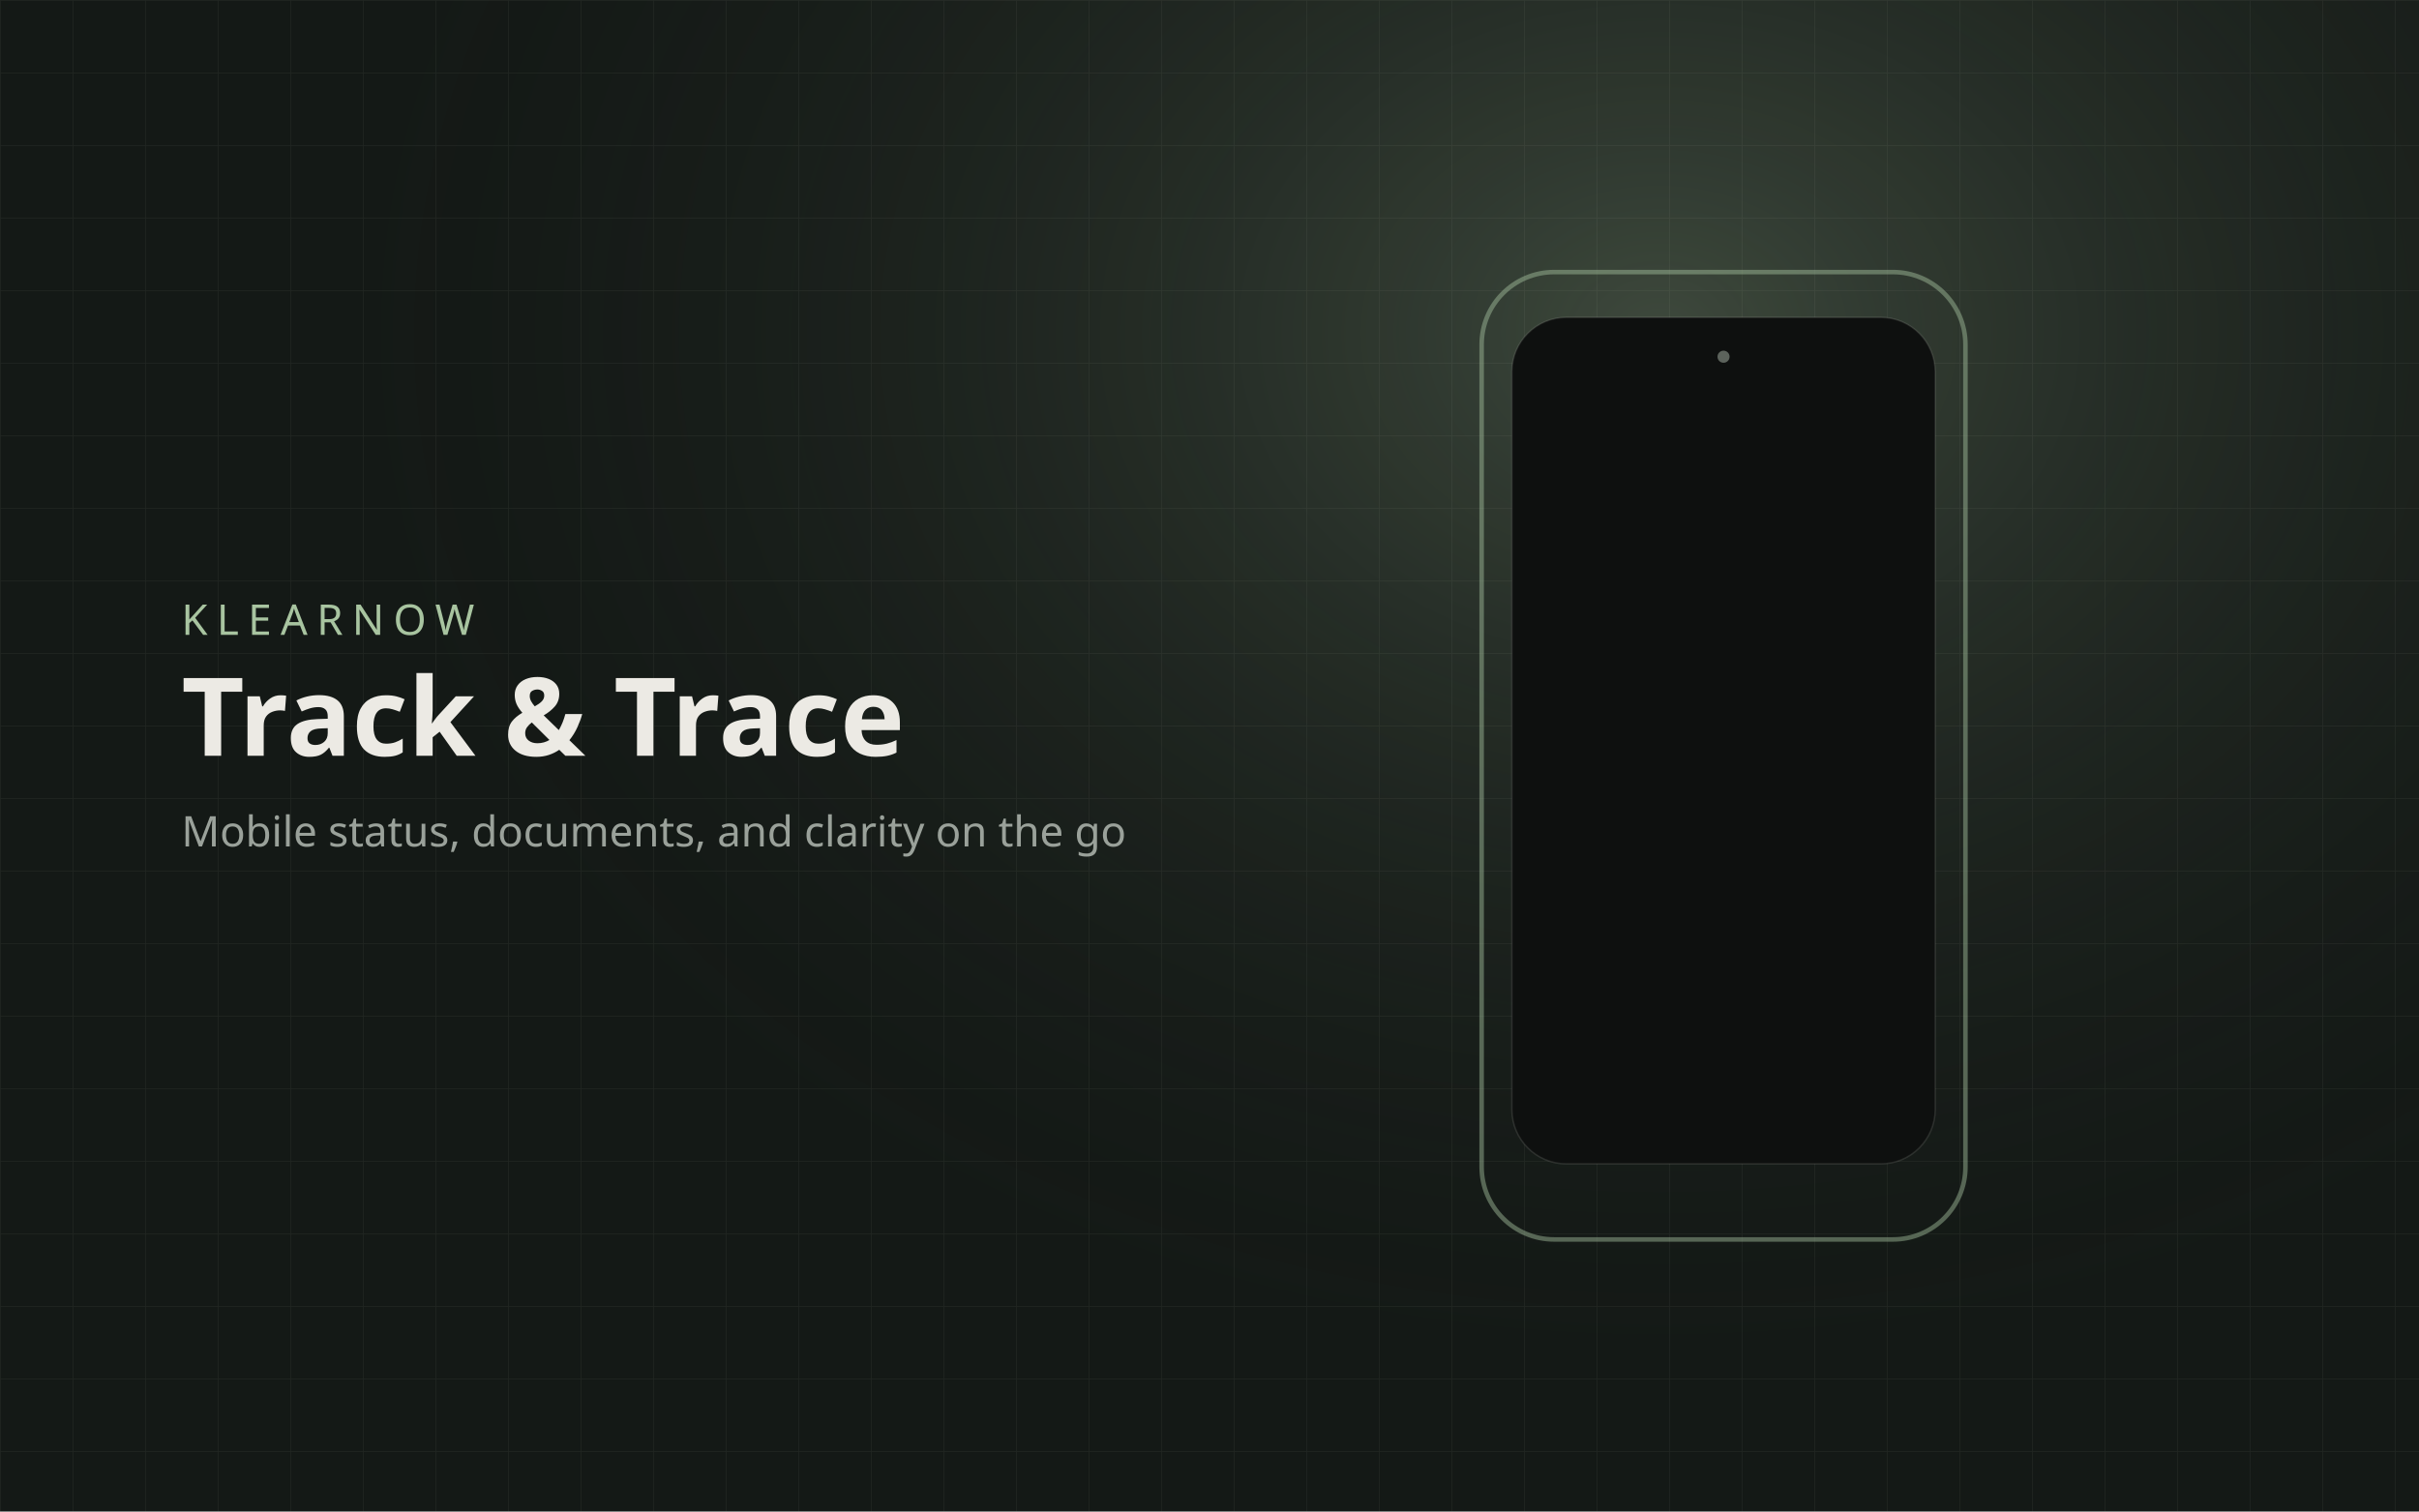
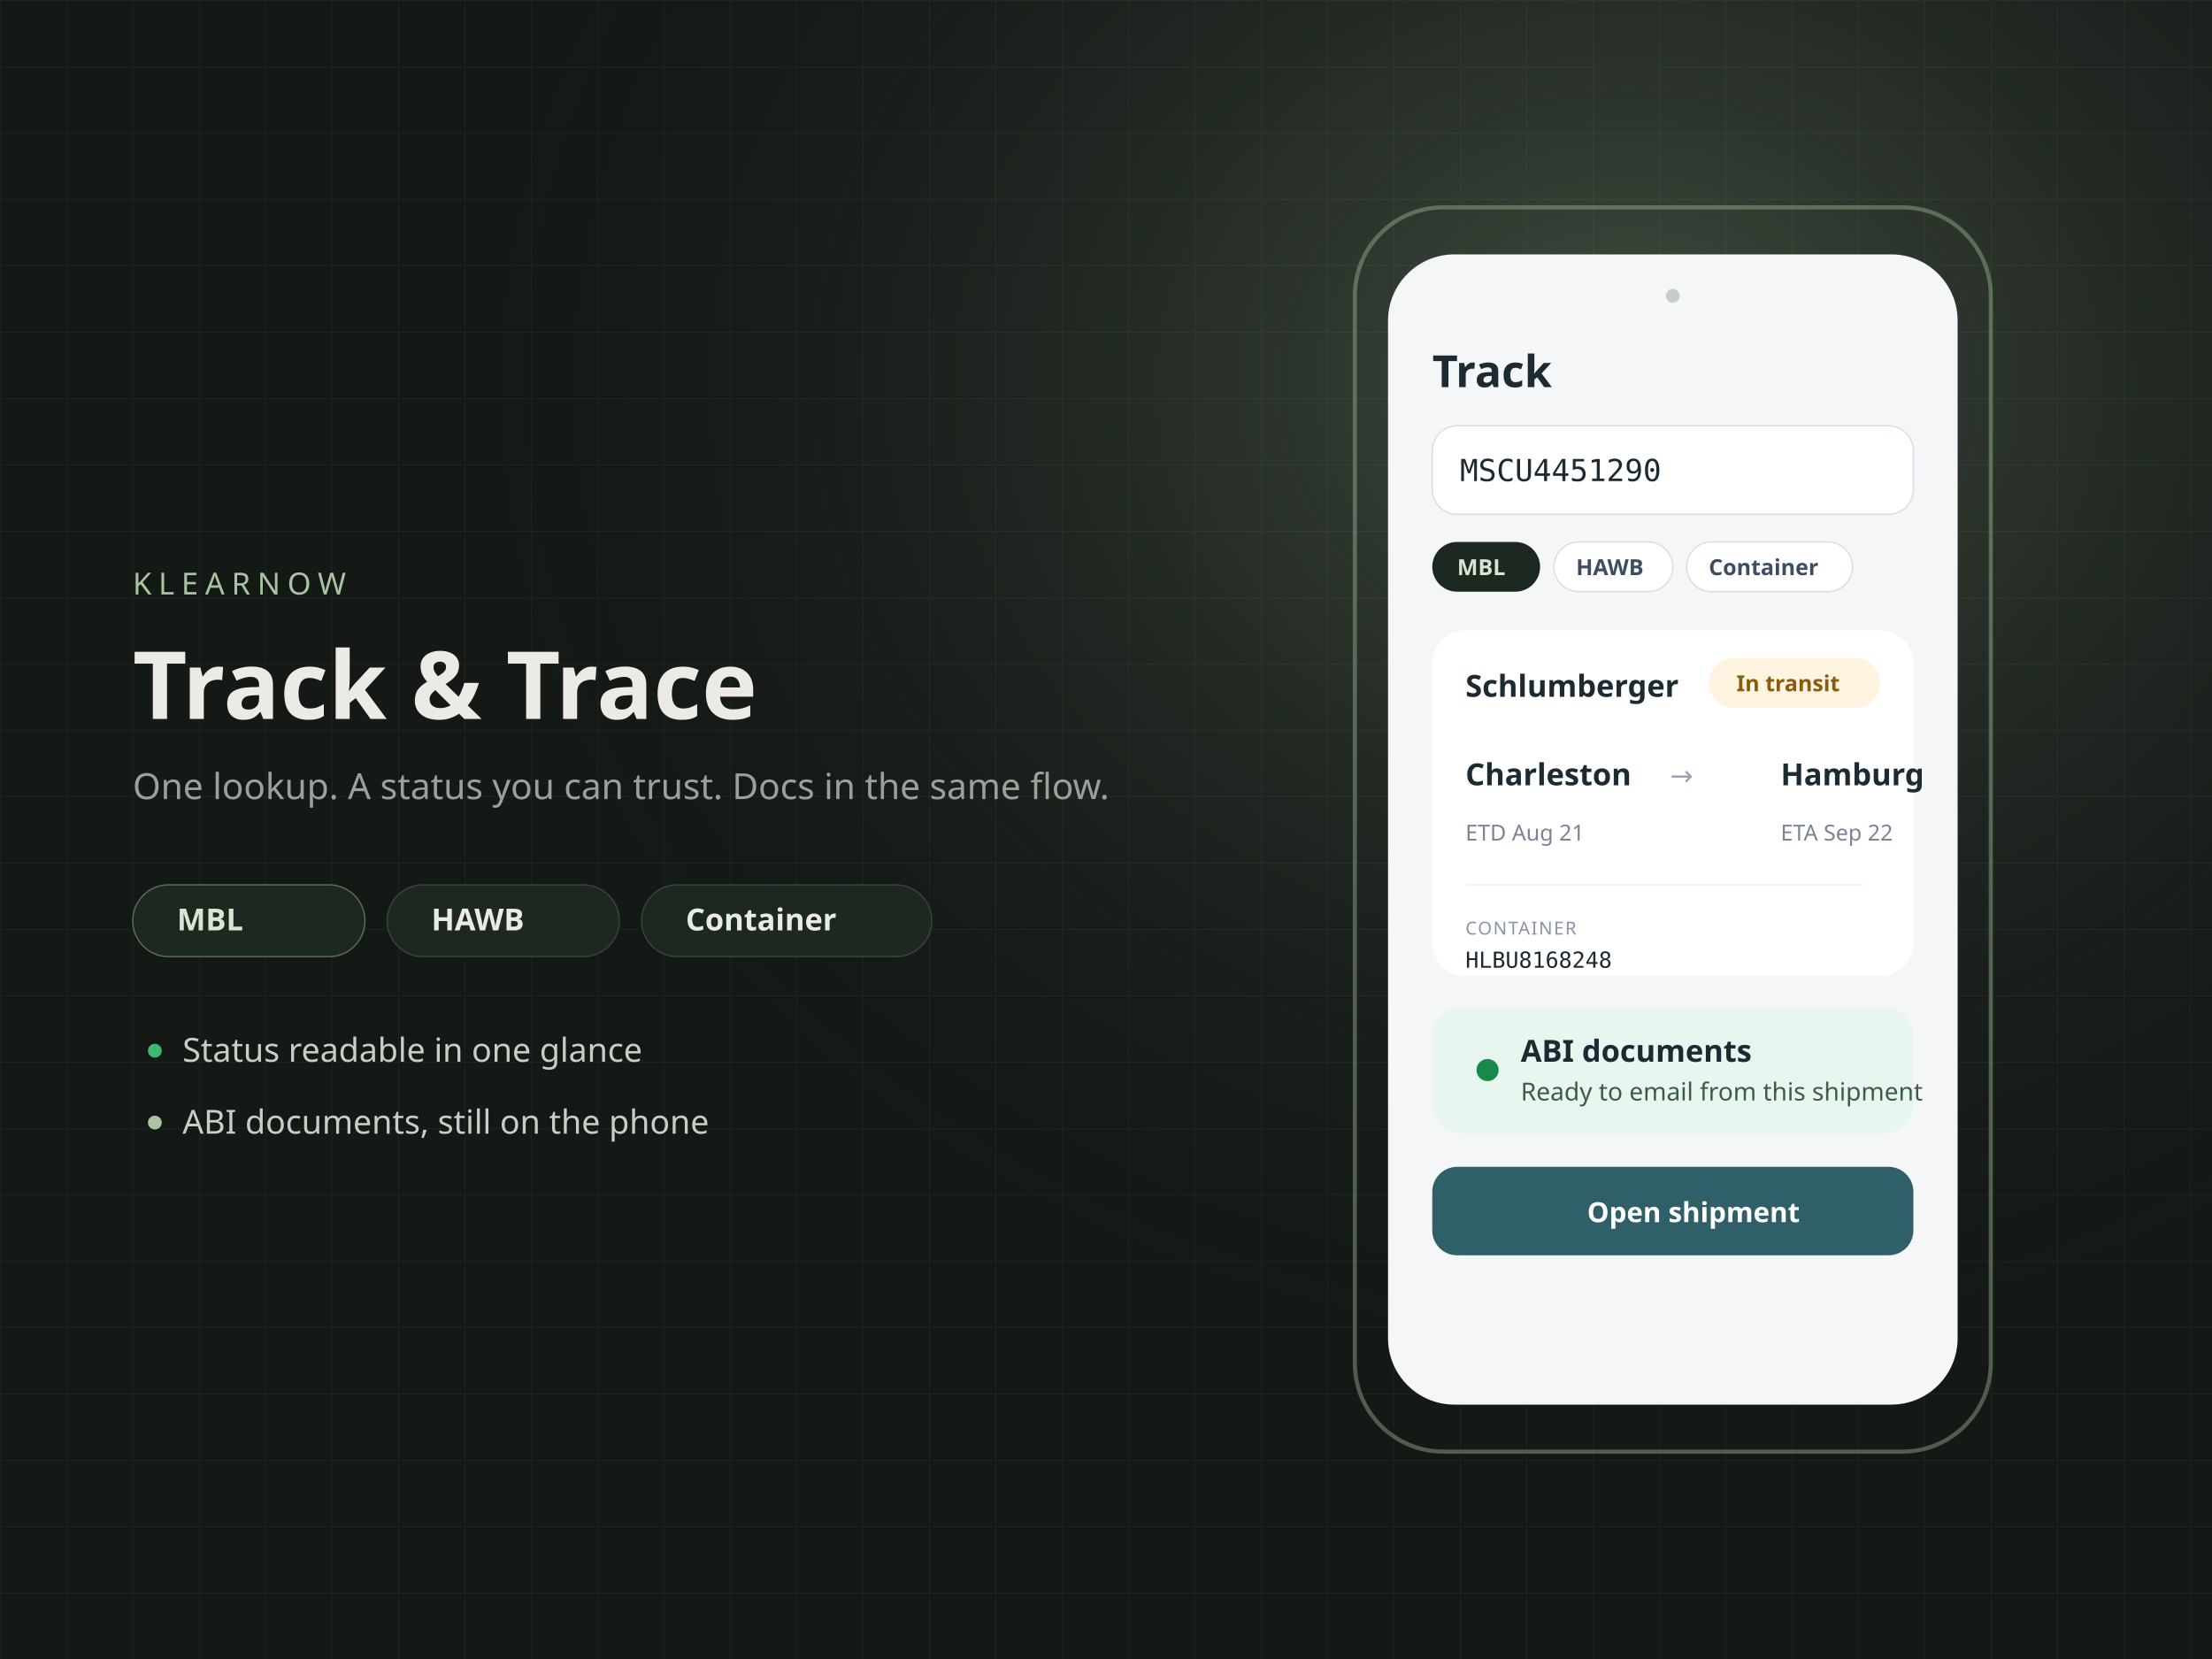
- <svg xmlns="http://www.w3.org/2000/svg" width="1600" height="1000" viewBox="0 0 1600 1000" fill="none">
-   <rect width="1600" height="1000" fill="#141916" />
+ <svg xmlns="http://www.w3.org/2000/svg" width="1600" height="1200" viewBox="0 0 1600 1200" fill="none">
+   <rect width="1600" height="1200" fill="#141916" />
  <defs>
-     <radialGradient id="g" cx="0" cy="0" r="1" gradientUnits="userSpaceOnUse" gradientTransform="translate(1100 220) rotate(90) scale(700 900)">
-       <stop stop-color="#a8c4a0" stop-opacity="0.28" />
+     <radialGradient id="glow" cx="0" cy="0" r="1" gradientUnits="userSpaceOnUse" gradientTransform="translate(1180 280) rotate(90) scale(720 860)">
+       <stop stop-color="#a8c4a0" stop-opacity="0.32" />
      <stop offset="1" stop-color="#141916" stop-opacity="0" />
    </radialGradient>
    <pattern id="grid" width="48" height="48" patternUnits="userSpaceOnUse">
      <path d="M48 0H0V48" stroke="#eceae4" stroke-opacity="0.06" />
    </pattern>
  </defs>
-   <rect width="1600" height="1000" fill="url(#g)" />
-   <rect width="1600" height="1000" fill="url(#grid)" />
-   <rect x="980" y="180" width="320" height="640" rx="48" stroke="#a8c4a0" stroke-opacity="0.45" stroke-width="3" />
-   <rect x="1000" y="210" width="280" height="560" rx="36" fill="#0e100f" stroke="#eceae4" stroke-opacity="0.12" />
-   <circle cx="1140" cy="236" r="4" fill="#5c635c" />
-   <text x="120" y="420" fill="#a8c4a0" font-family="system-ui,sans-serif" font-size="28" letter-spacing="6">KLEARNOW</text>
-   <text x="120" y="500" fill="#eceae4" font-family="system-ui,sans-serif" font-size="72" font-weight="600">Track &amp; Trace</text>
-   <text x="120" y="560" fill="#9aa19a" font-family="system-ui,sans-serif" font-size="28">Mobile status, documents, and clarity on the go</text>
+   <rect width="1600" height="1200" fill="url(#glow)" />
+   <rect width="1600" height="1200" fill="url(#grid)" />
+   <text x="96" y="430" fill="#a8c4a0" font-family="system-ui,sans-serif" font-size="22" letter-spacing="5">KLEARNOW</text>
+   <text x="96" y="520" fill="#eceae4" font-family="system-ui,sans-serif" font-size="68" font-weight="650">Track &amp; Trace</text>
+   <text x="96" y="578" fill="#9aa19a" font-family="system-ui,sans-serif" font-size="26">One lookup. A status you can trust. Docs in the same flow.</text>
+   <g font-family="system-ui,sans-serif" font-size="22" font-weight="600">
+     <rect x="96" y="640" width="168" height="52" rx="26" fill="#1c2820" stroke="#a8c4a0" stroke-opacity="0.45" />
+     <text x="128" y="673" fill="#d7e6d2">MBL</text>
+     <rect x="280" y="640" width="168" height="52" rx="26" fill="#1c2820" stroke="#eceae4" stroke-opacity="0.16" />
+     <text x="312" y="673" fill="#eceae4">HAWB</text>
+     <rect x="464" y="640" width="210" height="52" rx="26" fill="#1c2820" stroke="#eceae4" stroke-opacity="0.16" />
+     <text x="496" y="673" fill="#eceae4">Container</text>
+   </g>
+   <g font-family="system-ui,sans-serif">
+     <circle cx="112" cy="760" r="5" fill="#3dba6e" />
+     <text x="132" y="768" fill="#c5cfc6" font-size="24">Status readable in one glance</text>
+     <circle cx="112" cy="812" r="5" fill="#a8c4a0" />
+     <text x="132" y="820" fill="#c5cfc6" font-size="24">ABI documents, still on the phone</text>
+   </g>
+   <rect x="980" y="150" width="460" height="900" rx="64" stroke="#a8c4a0" stroke-opacity="0.4" stroke-width="3" />
+   <rect x="1004" y="184" width="412" height="832" rx="48" fill="#f4f6f8" />
+   <circle cx="1210" cy="214" r="5" fill="#c5cdc8" />
+   <text x="1036" y="280" fill="#1c2a32" font-family="system-ui,sans-serif" font-size="32" font-weight="700">Track</text>
+   <rect x="1036" y="308" width="348" height="64" rx="18" fill="#ffffff" stroke="#d8dee8" />
+   <text x="1056" y="348" fill="#1c2a32" font-family="ui-monospace,monospace" font-size="22">MSCU4451290</text>
+   <g font-family="system-ui,sans-serif" font-size="16" font-weight="650">
+     <rect x="1036" y="392" width="78" height="36" rx="18" fill="#1c2820" />
+     <text x="1054" y="416" fill="#d7e6d2">MBL</text>
+     <rect x="1124" y="392" width="86" height="36" rx="18" fill="#ffffff" stroke="#d8dee8" />
+     <text x="1140" y="416" fill="#3d4d63">HAWB</text>
+     <rect x="1220" y="392" width="120" height="36" rx="18" fill="#ffffff" stroke="#d8dee8" />
+     <text x="1236" y="416" fill="#3d4d63">Container</text>
+   </g>
+   <rect x="1036" y="456" width="348" height="250" rx="24" fill="#ffffff" />
+   <text x="1060" y="504" fill="#1c2a32" font-family="system-ui,sans-serif" font-size="22" font-weight="700">Schlumberger</text>
+   <rect x="1236" y="476" width="124" height="36" rx="18" fill="#fff4df" />
+   <text x="1256" y="500" fill="#8a5a10" font-family="system-ui,sans-serif" font-size="16" font-weight="700">In transit</text>
+   <text x="1060" y="568" fill="#1c2a32" font-family="system-ui,sans-serif" font-size="22" font-weight="650">Charleston</text>
+   <text x="1288" y="568" fill="#1c2a32" font-family="system-ui,sans-serif" font-size="22" font-weight="650">Hamburg</text>
+   <text x="1208" y="568" fill="#9aa3b2" font-family="system-ui,sans-serif" font-size="20">→</text>
+   <text x="1060" y="608" fill="#7b8494" font-family="system-ui,sans-serif" font-size="16">ETD Aug 21</text>
+   <text x="1288" y="608" fill="#7b8494" font-family="system-ui,sans-serif" font-size="16">ETA Sep 22</text>
+   <line x1="1060" y1="640" x2="1348" y2="640" stroke="#eef1f4" />
+   <text x="1060" y="676" fill="#8a93a1" font-family="system-ui,sans-serif" font-size="13" letter-spacing="1">CONTAINER</text>
+   <text x="1060" y="700" fill="#1c2a32" font-family="ui-monospace,monospace" font-size="16">HLBU8168248</text>
+   <rect x="1036" y="728" width="348" height="92" rx="22" fill="#e7f6ee" />
+   <circle cx="1076" cy="774" r="8" fill="#178a49" />
+   <text x="1100" y="768" fill="#1c2a32" font-family="system-ui,sans-serif" font-size="22" font-weight="700">ABI documents</text>
+   <text x="1100" y="796" fill="#3d5c48" font-family="system-ui,sans-serif" font-size="18">Ready to email from this shipment</text>
+   <rect x="1036" y="844" width="348" height="64" rx="18" fill="#2f5f68" />
+   <text x="1148" y="884" fill="#ffffff" font-family="system-ui,sans-serif" font-size="20" font-weight="700">Open shipment</text>
</svg>
